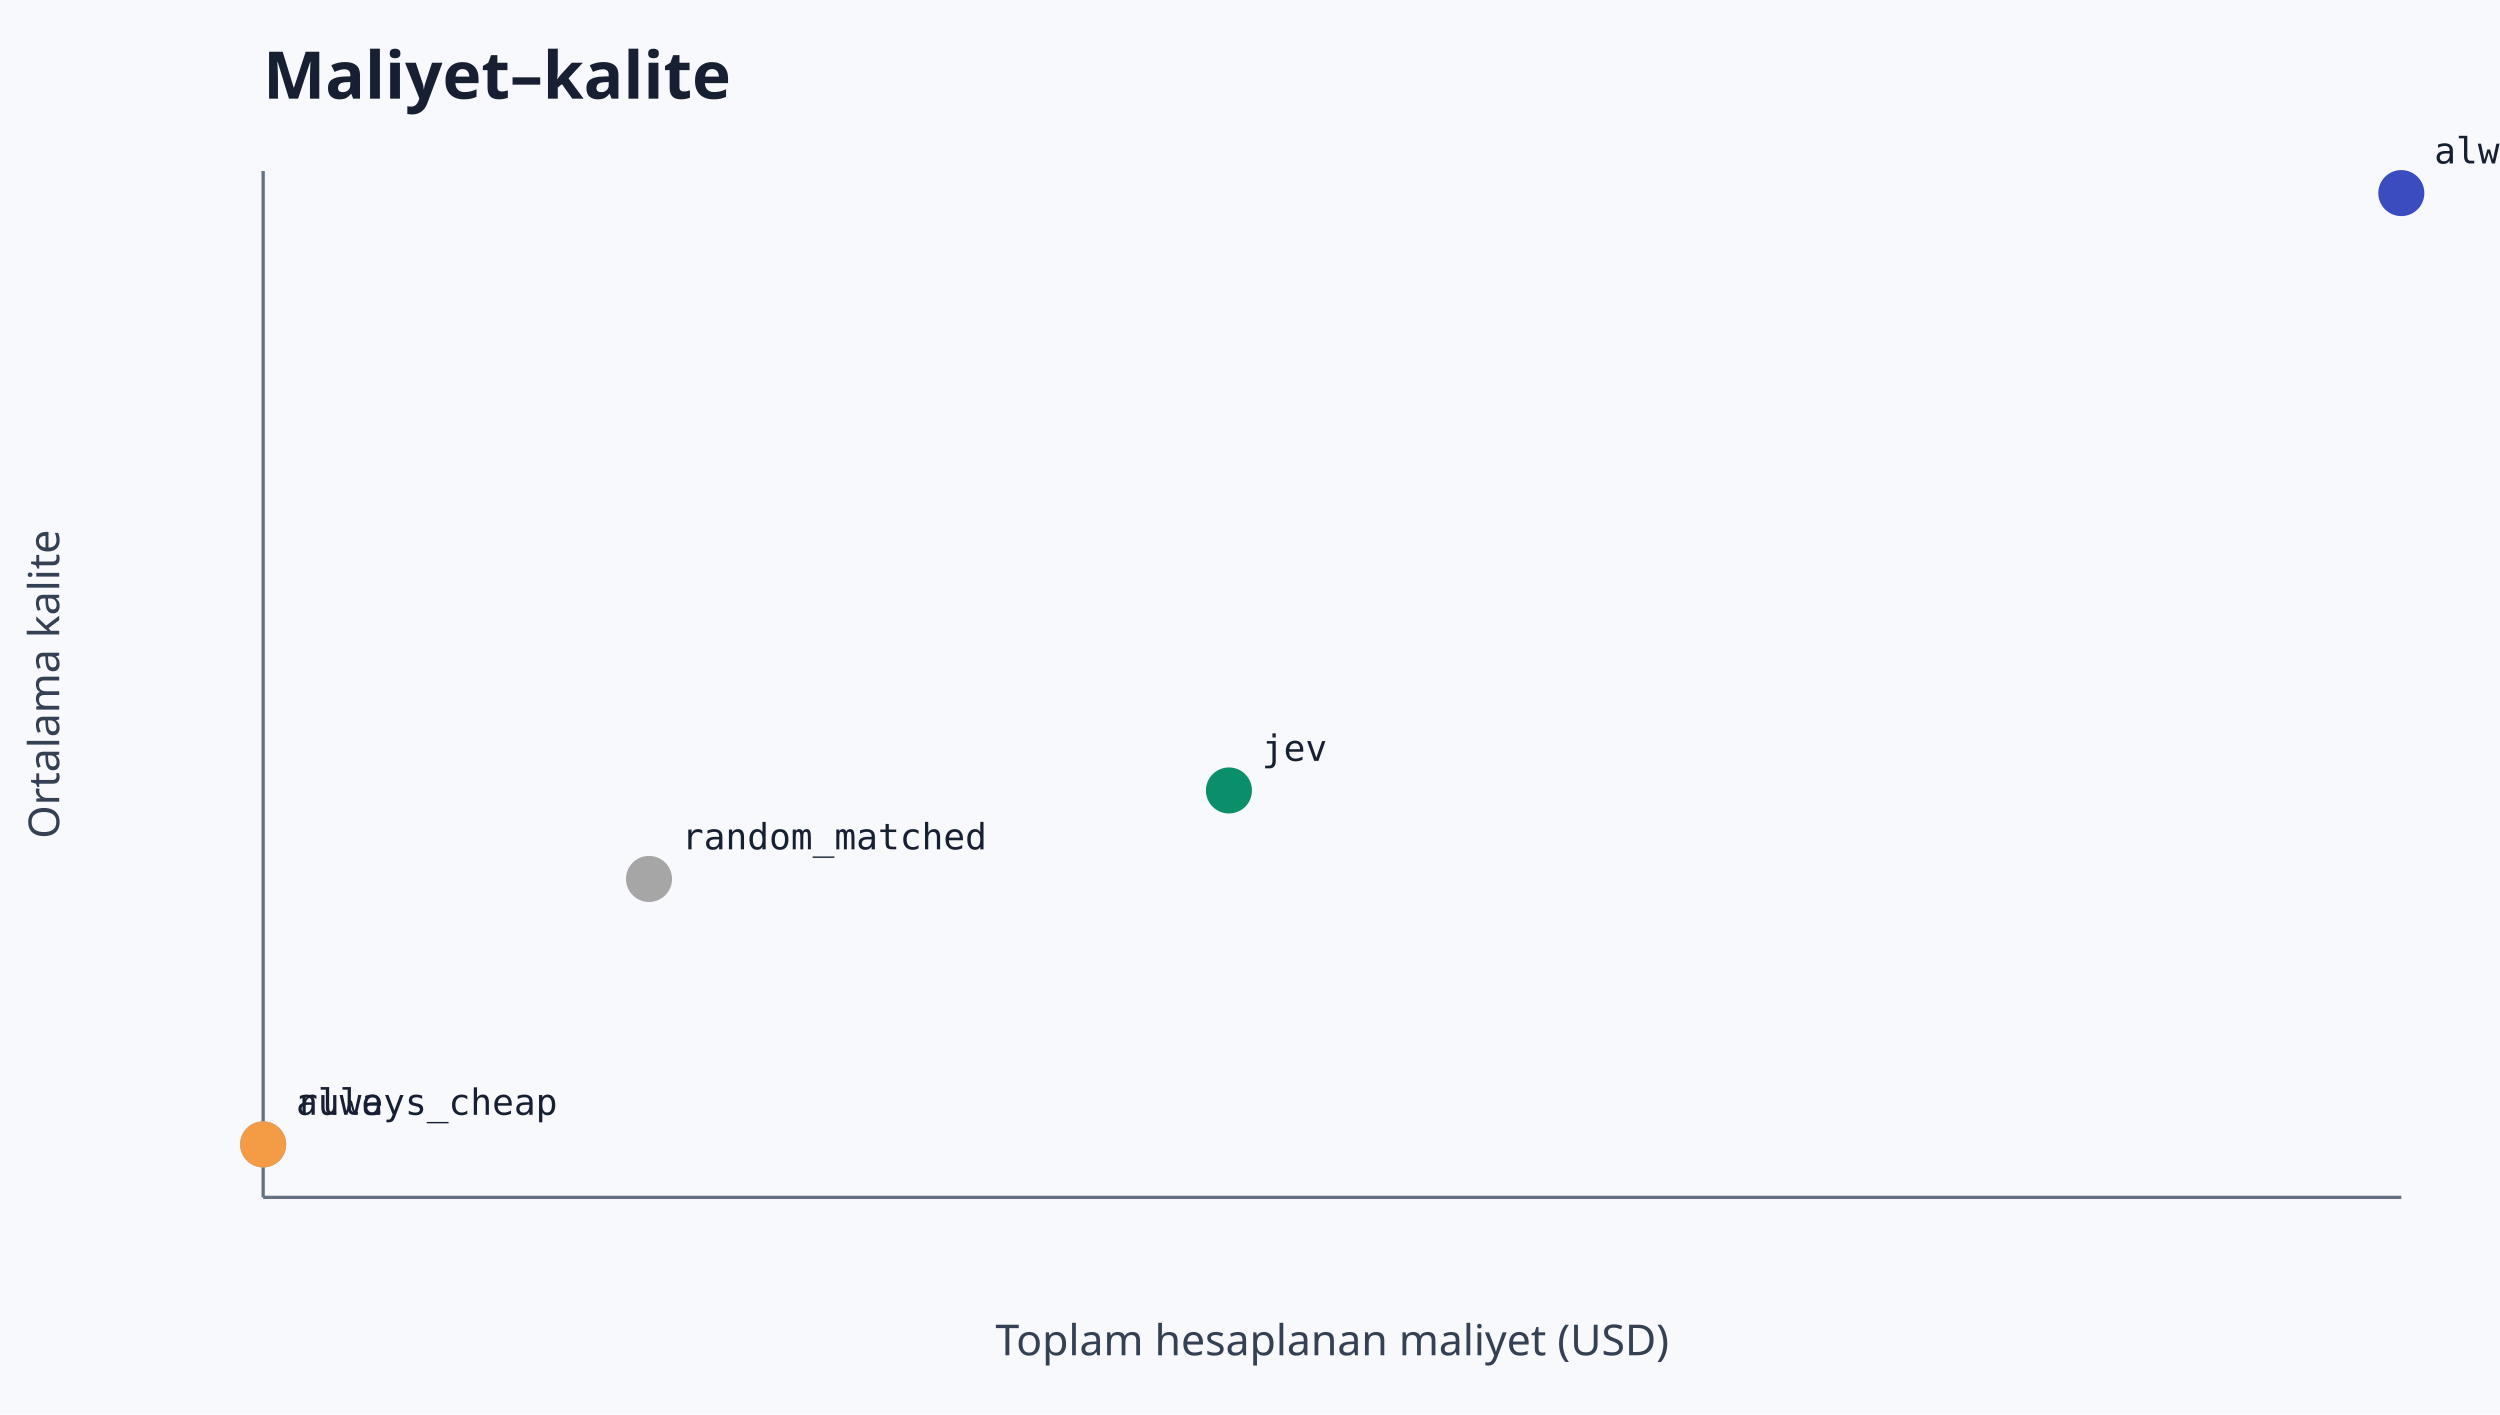
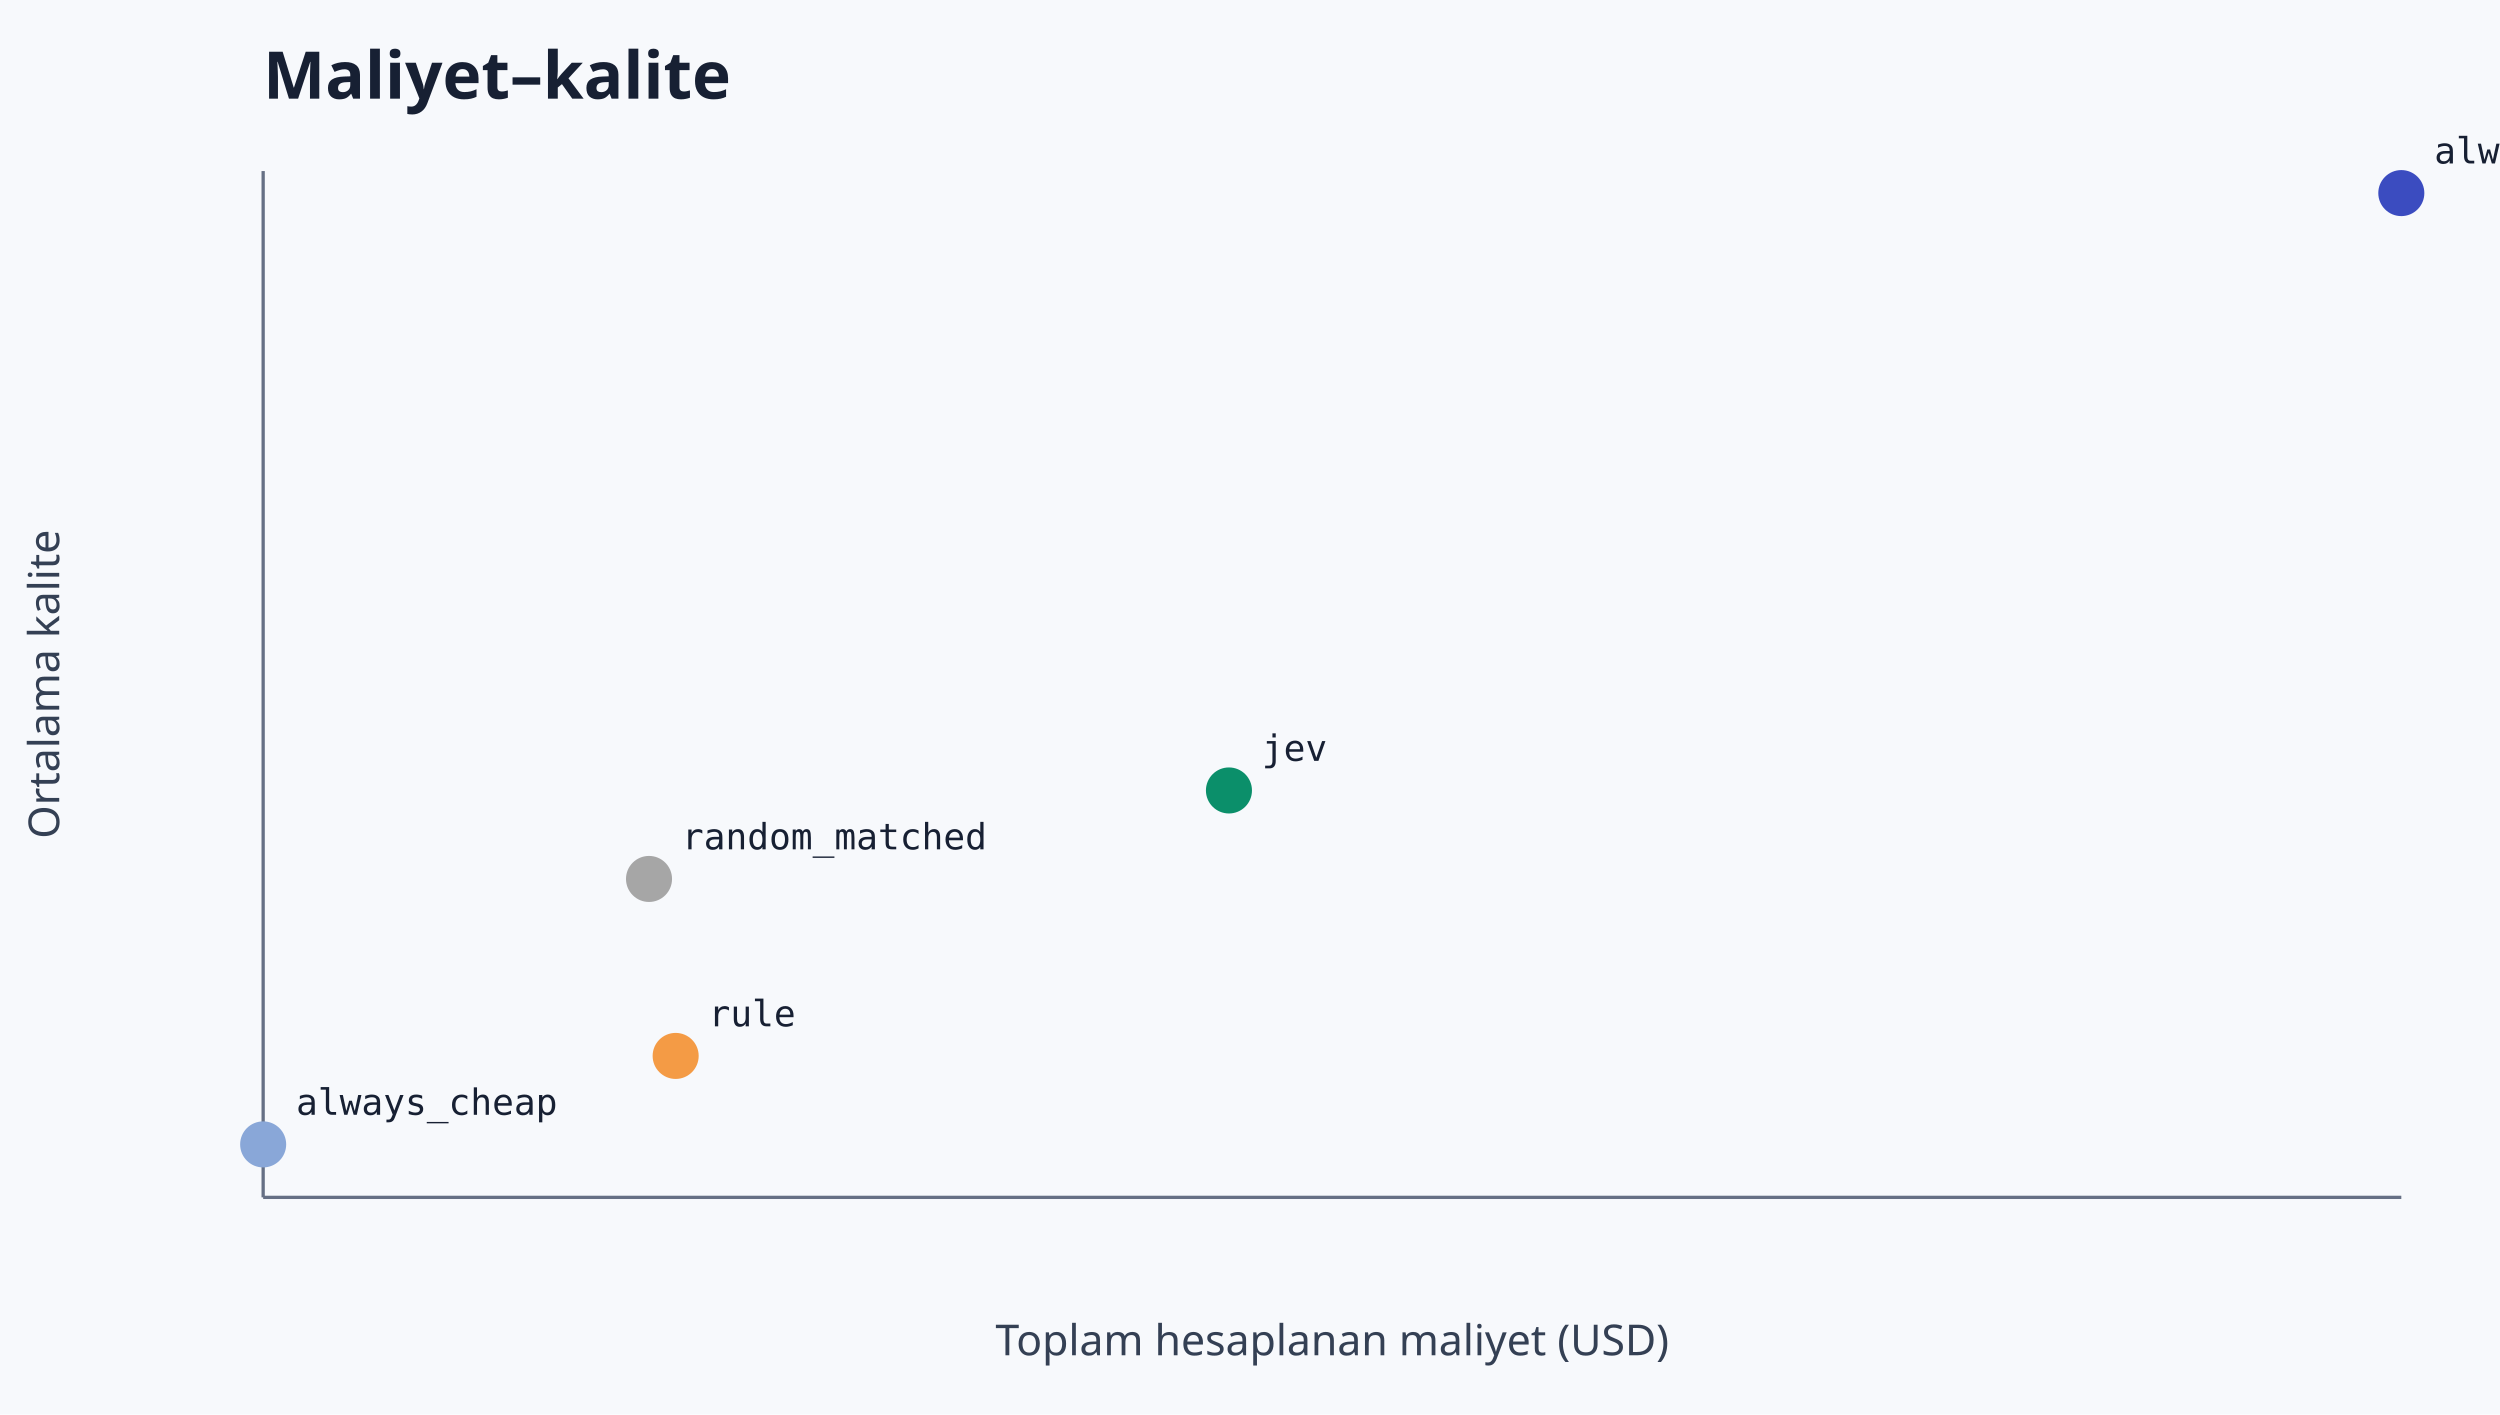
<svg xmlns="http://www.w3.org/2000/svg" width="760" height="430" viewBox="0 0 760 430">
  <rect width="100%" height="100%" fill="#f7f9fc" />
  <text x="80" y="30" font-family="system-ui" font-size="20" font-weight="700" fill="#172033">Maliyet–kalite</text>
  <line x1="80" y1="364" x2="730" y2="364" stroke="#667085" />
  <line x1="80" y1="52" x2="80" y2="364" stroke="#667085" />
  <text x="405.0" y="412" text-anchor="middle" font-family="system-ui" font-size="13" fill="#344054">Toplam hesaplanan maliyet (USD)</text>
  <text x="18" y="208.0" transform="rotate(-90 18 208.0)" text-anchor="middle" font-family="system-ui" font-size="13" fill="#344054">Ortalama kalite</text>
  <circle cx="730.0" cy="58.7" r="7" fill="#3b4cc0" />
  <text x="740.0" y="49.7" font-family="ui-monospace,monospace" font-size="11" fill="#172033">always_strong</text>
  <circle cx="80.0" cy="347.9" r="7" fill="#89a7d8" />
  <text x="90.0" y="338.9" font-family="ui-monospace,monospace" font-size="11" fill="#172033">always_cheap</text>
-   <circle cx="80.0" cy="347.9" r="7" fill="#f49b45" />
-   <text x="90.0" y="338.9" font-family="ui-monospace,monospace" font-size="11" fill="#172033">rule</text>
+   <circle cx="205.4" cy="321.0" r="7" fill="#f49b45" />
+   <text x="215.4" y="312.0" font-family="ui-monospace,monospace" font-size="11" fill="#172033">rule</text>
  <circle cx="197.3" cy="267.2" r="7" fill="#a6a6a6" />
  <text x="207.3" y="258.2" font-family="ui-monospace,monospace" font-size="11" fill="#172033">random_matched</text>
  <circle cx="373.6" cy="240.3" r="7" fill="#0b8f6a" />
  <text x="383.6" y="231.3" font-family="ui-monospace,monospace" font-size="11" fill="#172033">jev</text>
</svg>
